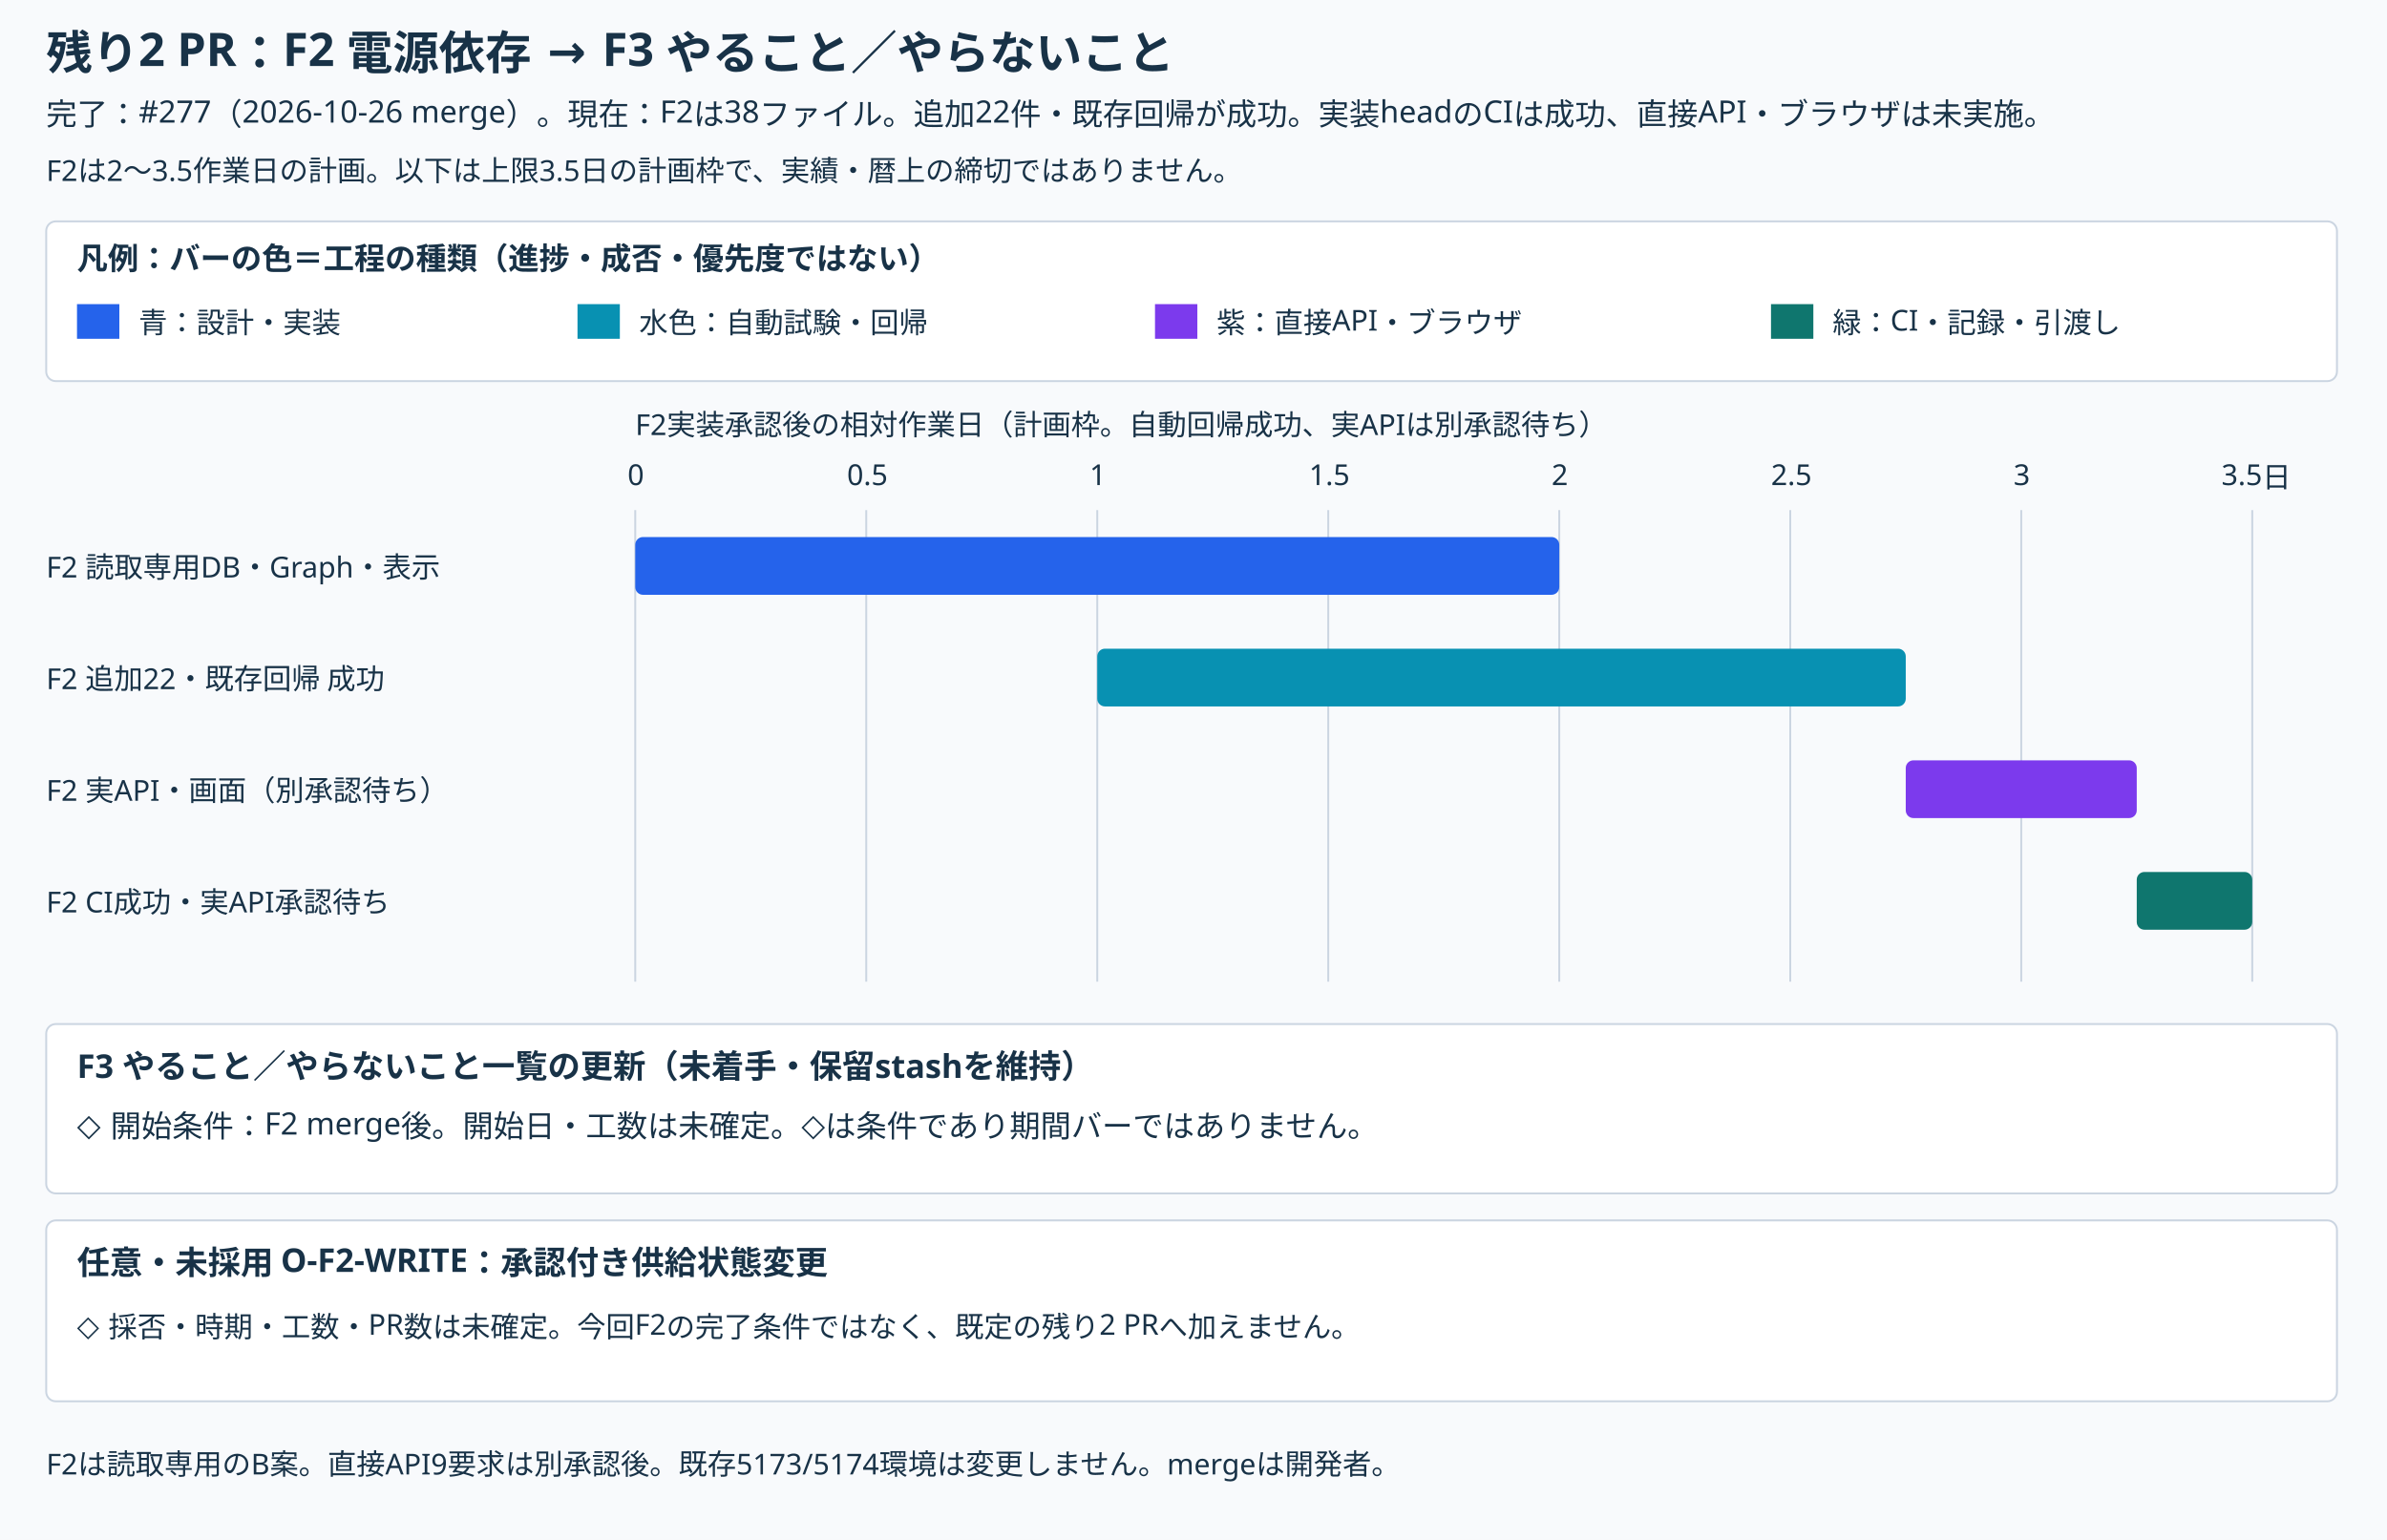
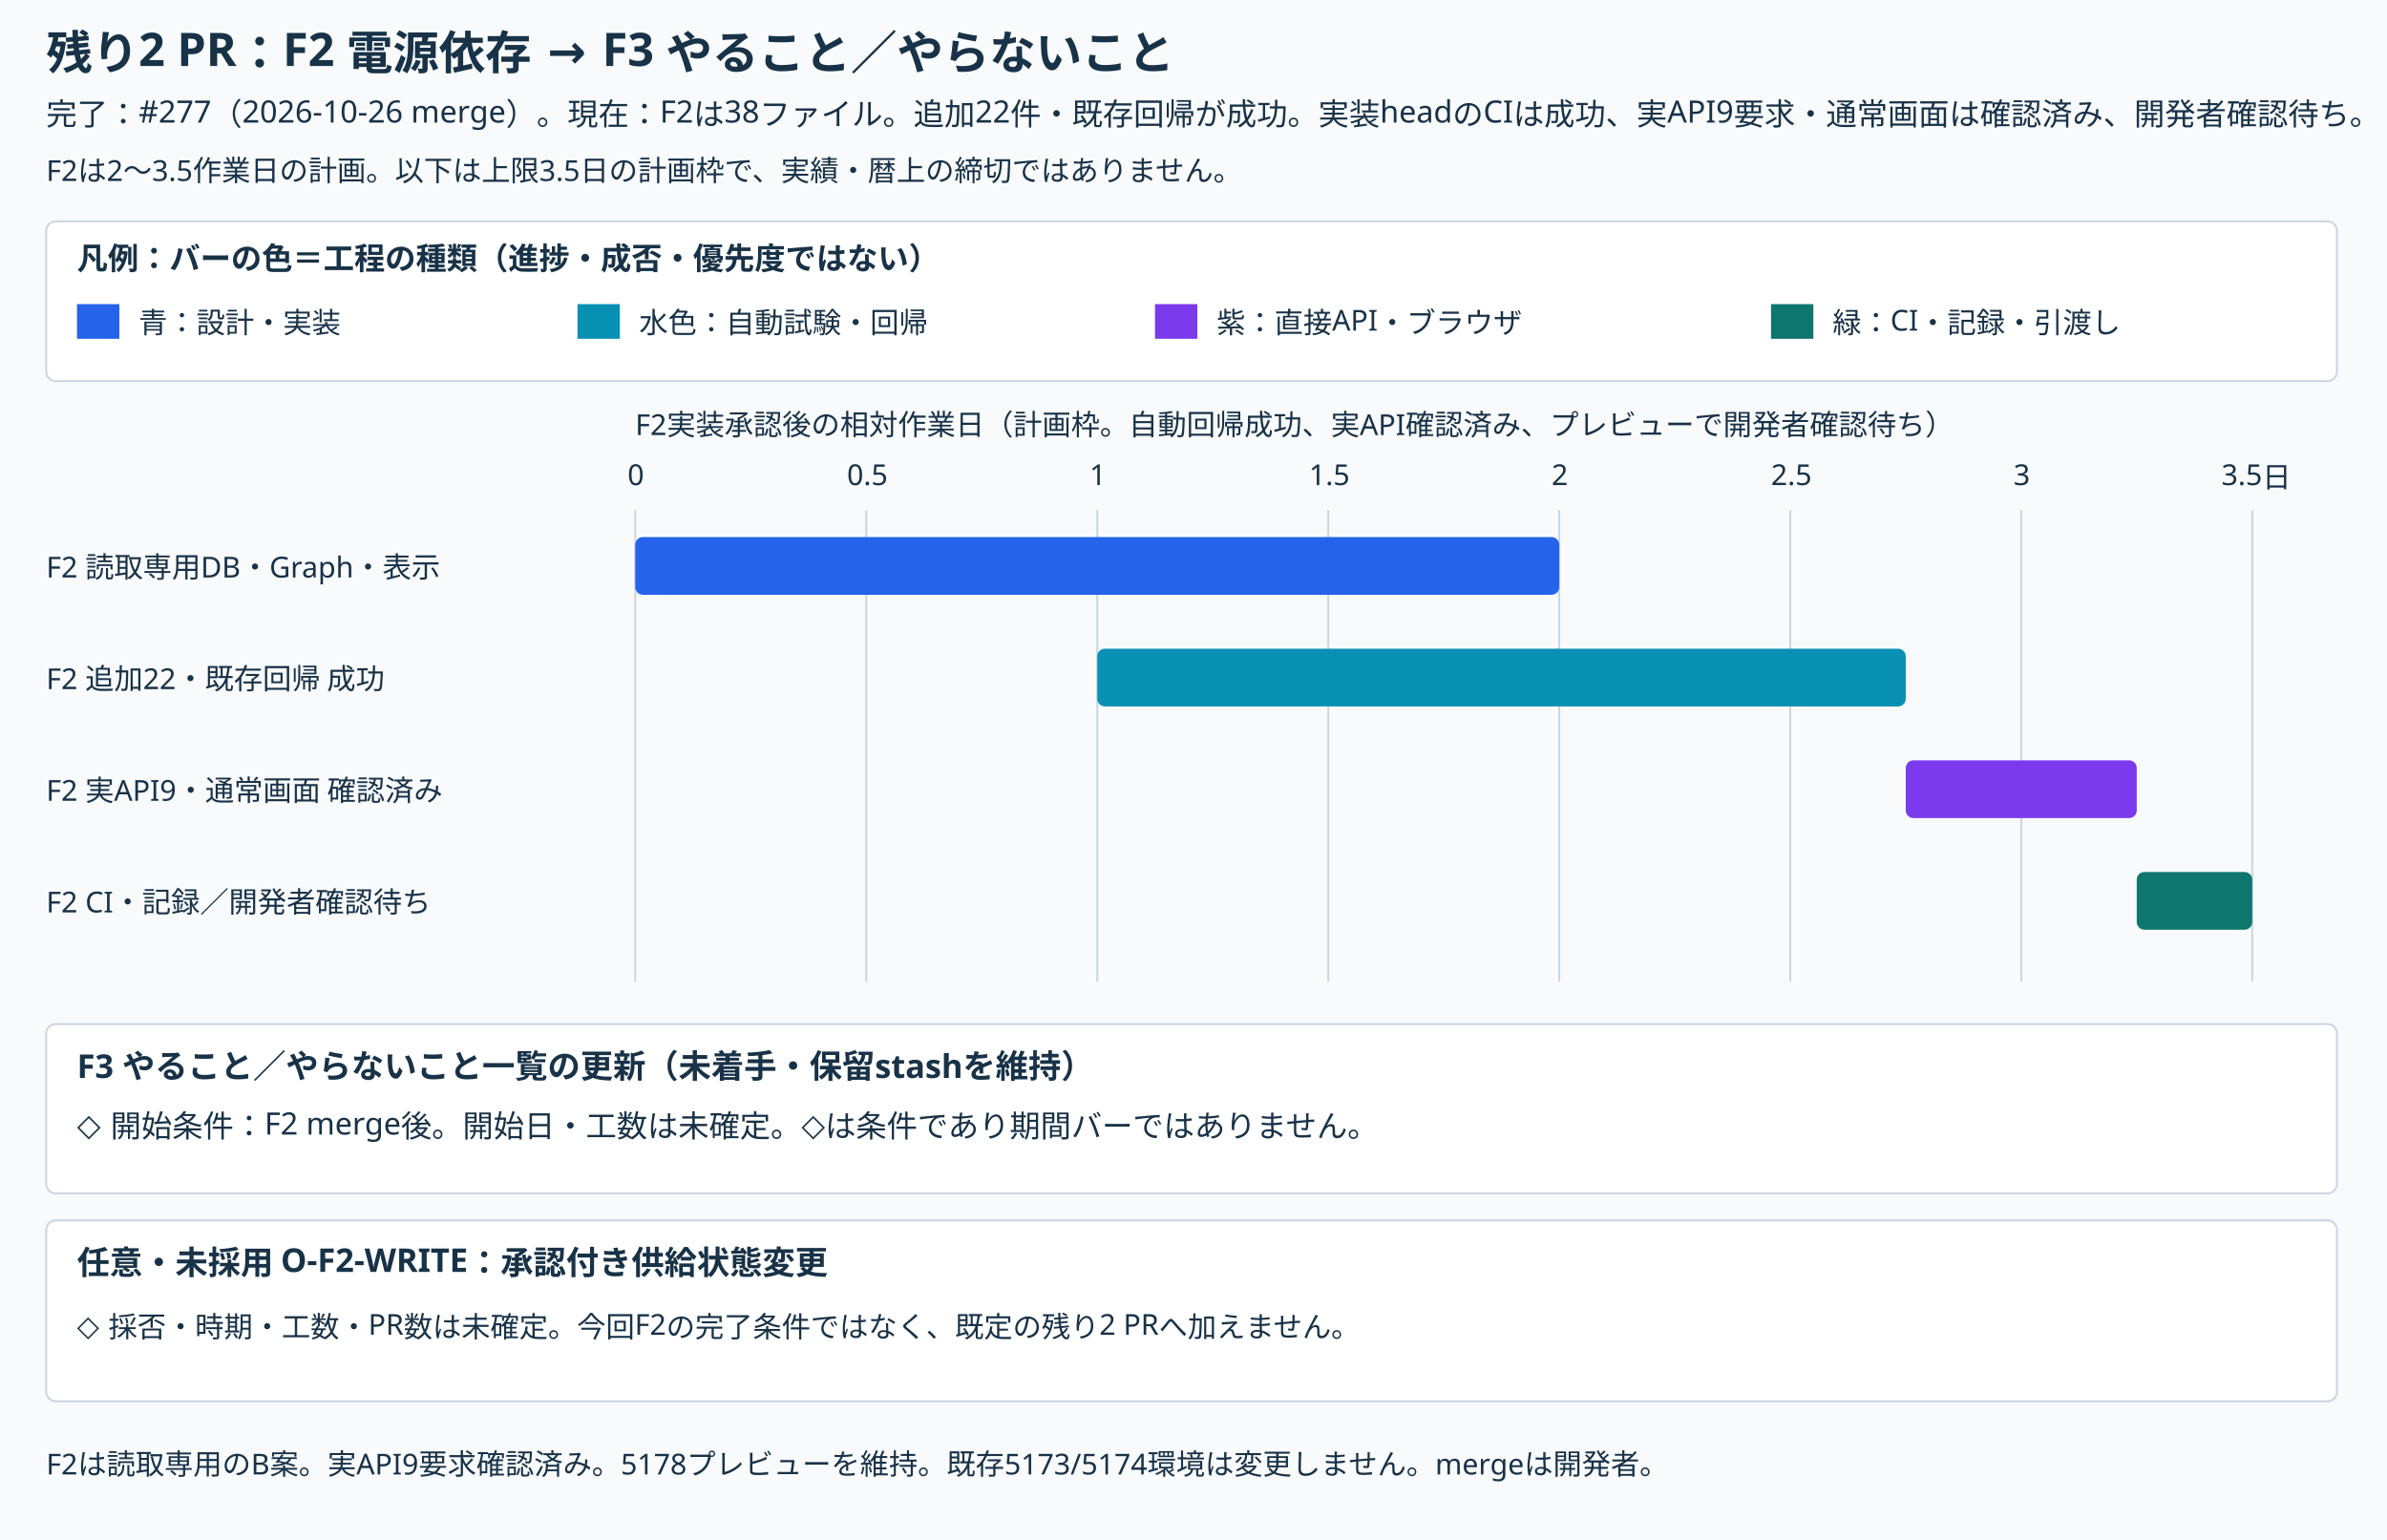
<svg xmlns="http://www.w3.org/2000/svg" width="1240" height="800" viewBox="0 0 1240 800" role="img" aria-labelledby="title desc">
  <rect width="1240" height="800" fill="#f8fafc" />
  <g font-family="sans-serif" fill="#183247">
    <text x="24" y="36" font-size="24" font-weight="bold">残り2 PR：F2 電源依存 → F3 やること／やらないこと</text>
-     <text x="24" y="65" font-size="16">完了：#277（2026-10-26 merge）。現在：F2は38ファイル。追加22件・既存回帰が成功。実装headのCIは成功、直接API・ブラウザは未実施。</text>
+     <text x="24" y="65" font-size="16">完了：#277（2026-10-26 merge）。現在：F2は38ファイル。追加22件・既存回帰が成功。実装headのCIは成功、実API9要求・通常画面は確認済み、開発者確認待ち。</text>
    <text x="24" y="94" font-size="15">F2は2〜3.5作業日の計画。以下は上限3.5日の計画枠で、実績・暦上の締切ではありません。</text>
    <rect x="24" y="115" width="1190" height="83" fill="white" stroke="#cbd5e1" rx="5" />
    <text x="40" y="140" font-size="16" font-weight="bold">凡例：バーの色＝工程の種類（進捗・成否・優先度ではない）</text>
    <g font-size="15">
      <rect x="40" y="158" width="22" height="18" fill="#2563eb" />
      <text x="72" y="173">青：設計・実装</text>
      <rect x="300" y="158" width="22" height="18" fill="#0891b2" />
      <text x="332" y="173">水色：自動試験・回帰</text>
      <rect x="600" y="158" width="22" height="18" fill="#7c3aed" />
      <text x="632" y="173">紫：直接API・ブラウザ</text>
      <rect x="920" y="158" width="22" height="18" fill="#0f766e" />
      <text x="952" y="173">緑：CI・記録・引渡し</text>
    </g>
-     <text x="330" y="226" font-size="15">F2実装承認後の相対作業日（計画枠。自動回帰成功、実APIは別承認待ち）</text>
+     <text x="330" y="226" font-size="15">F2実装承認後の相対作業日（計画枠。自動回帰成功、実API確認済み、プレビューで開発者確認待ち）</text>
    <g stroke="#cbd5e1">
      <path d="M330 265V510 M450 265V510 M570 265V510 M690 265V510 M810 265V510 M930 265V510 M1050 265V510 M1170 265V510" />
    </g>
    <g font-size="15">
      <text x="326" y="252">0</text>
      <text x="440" y="252">0.5</text>
      <text x="566" y="252">1</text>
      <text x="680" y="252">1.5</text>
      <text x="806" y="252">2</text>
      <text x="920" y="252">2.5</text>
      <text x="1046" y="252">3</text>
      <text x="1154" y="252">3.5日</text>
      <text x="24" y="300">F2 読取専用DB・Graph・表示</text>
      <rect x="330" y="279" width="480" height="30" fill="#2563eb" rx="4" />
      <text x="24" y="358">F2 追加22・既存回帰 成功</text>
      <rect x="570" y="337" width="420" height="30" fill="#0891b2" rx="4" />
-       <text x="24" y="416">F2 実API・画面（別承認待ち）</text>
+       <text x="24" y="416">F2 実API9・通常画面 確認済み</text>
      <rect x="990" y="395" width="120" height="30" fill="#7c3aed" rx="4" />
-       <text x="24" y="474">F2 CI成功・実API承認待ち</text>
+       <text x="24" y="474">F2 CI・記録／開発者確認待ち</text>
      <rect x="1110" y="453" width="60" height="30" fill="#0f766e" rx="4" />
    </g>
    <rect x="24" y="532" width="1190" height="88" fill="white" stroke="#cbd5e1" rx="5" />
    <text x="40" y="560" font-size="17" font-weight="bold">F3 やること／やらないこと一覧の更新（未着手・保留stashを維持）</text>
    <text x="40" y="590" font-size="16">◇ 開始条件：F2 merge後。開始日・工数は未確定。◇は条件であり期間バーではありません。</text>
    <rect x="24" y="634" width="1190" height="94" fill="white" stroke="#cbd5e1" rx="5" />
    <text x="40" y="662" font-size="17" font-weight="bold">任意・未採用 O-F2-WRITE：承認付き供給状態変更</text>
    <text x="40" y="694" font-size="15">◇ 採否・時期・工数・PR数は未確定。今回F2の完了条件ではなく、既定の残り2 PRへ加えません。</text>
-     <text x="24" y="766" font-size="15">F2は読取専用のB案。直接API9要求は別承認後。既存5173/5174環境は変更しません。mergeは開発者。</text>
+     <text x="24" y="766" font-size="15">F2は読取専用のB案。実API9要求確認済み。5178プレビューを維持。既存5173/5174環境は変更しません。mergeは開発者。</text>
  </g>
</svg>
